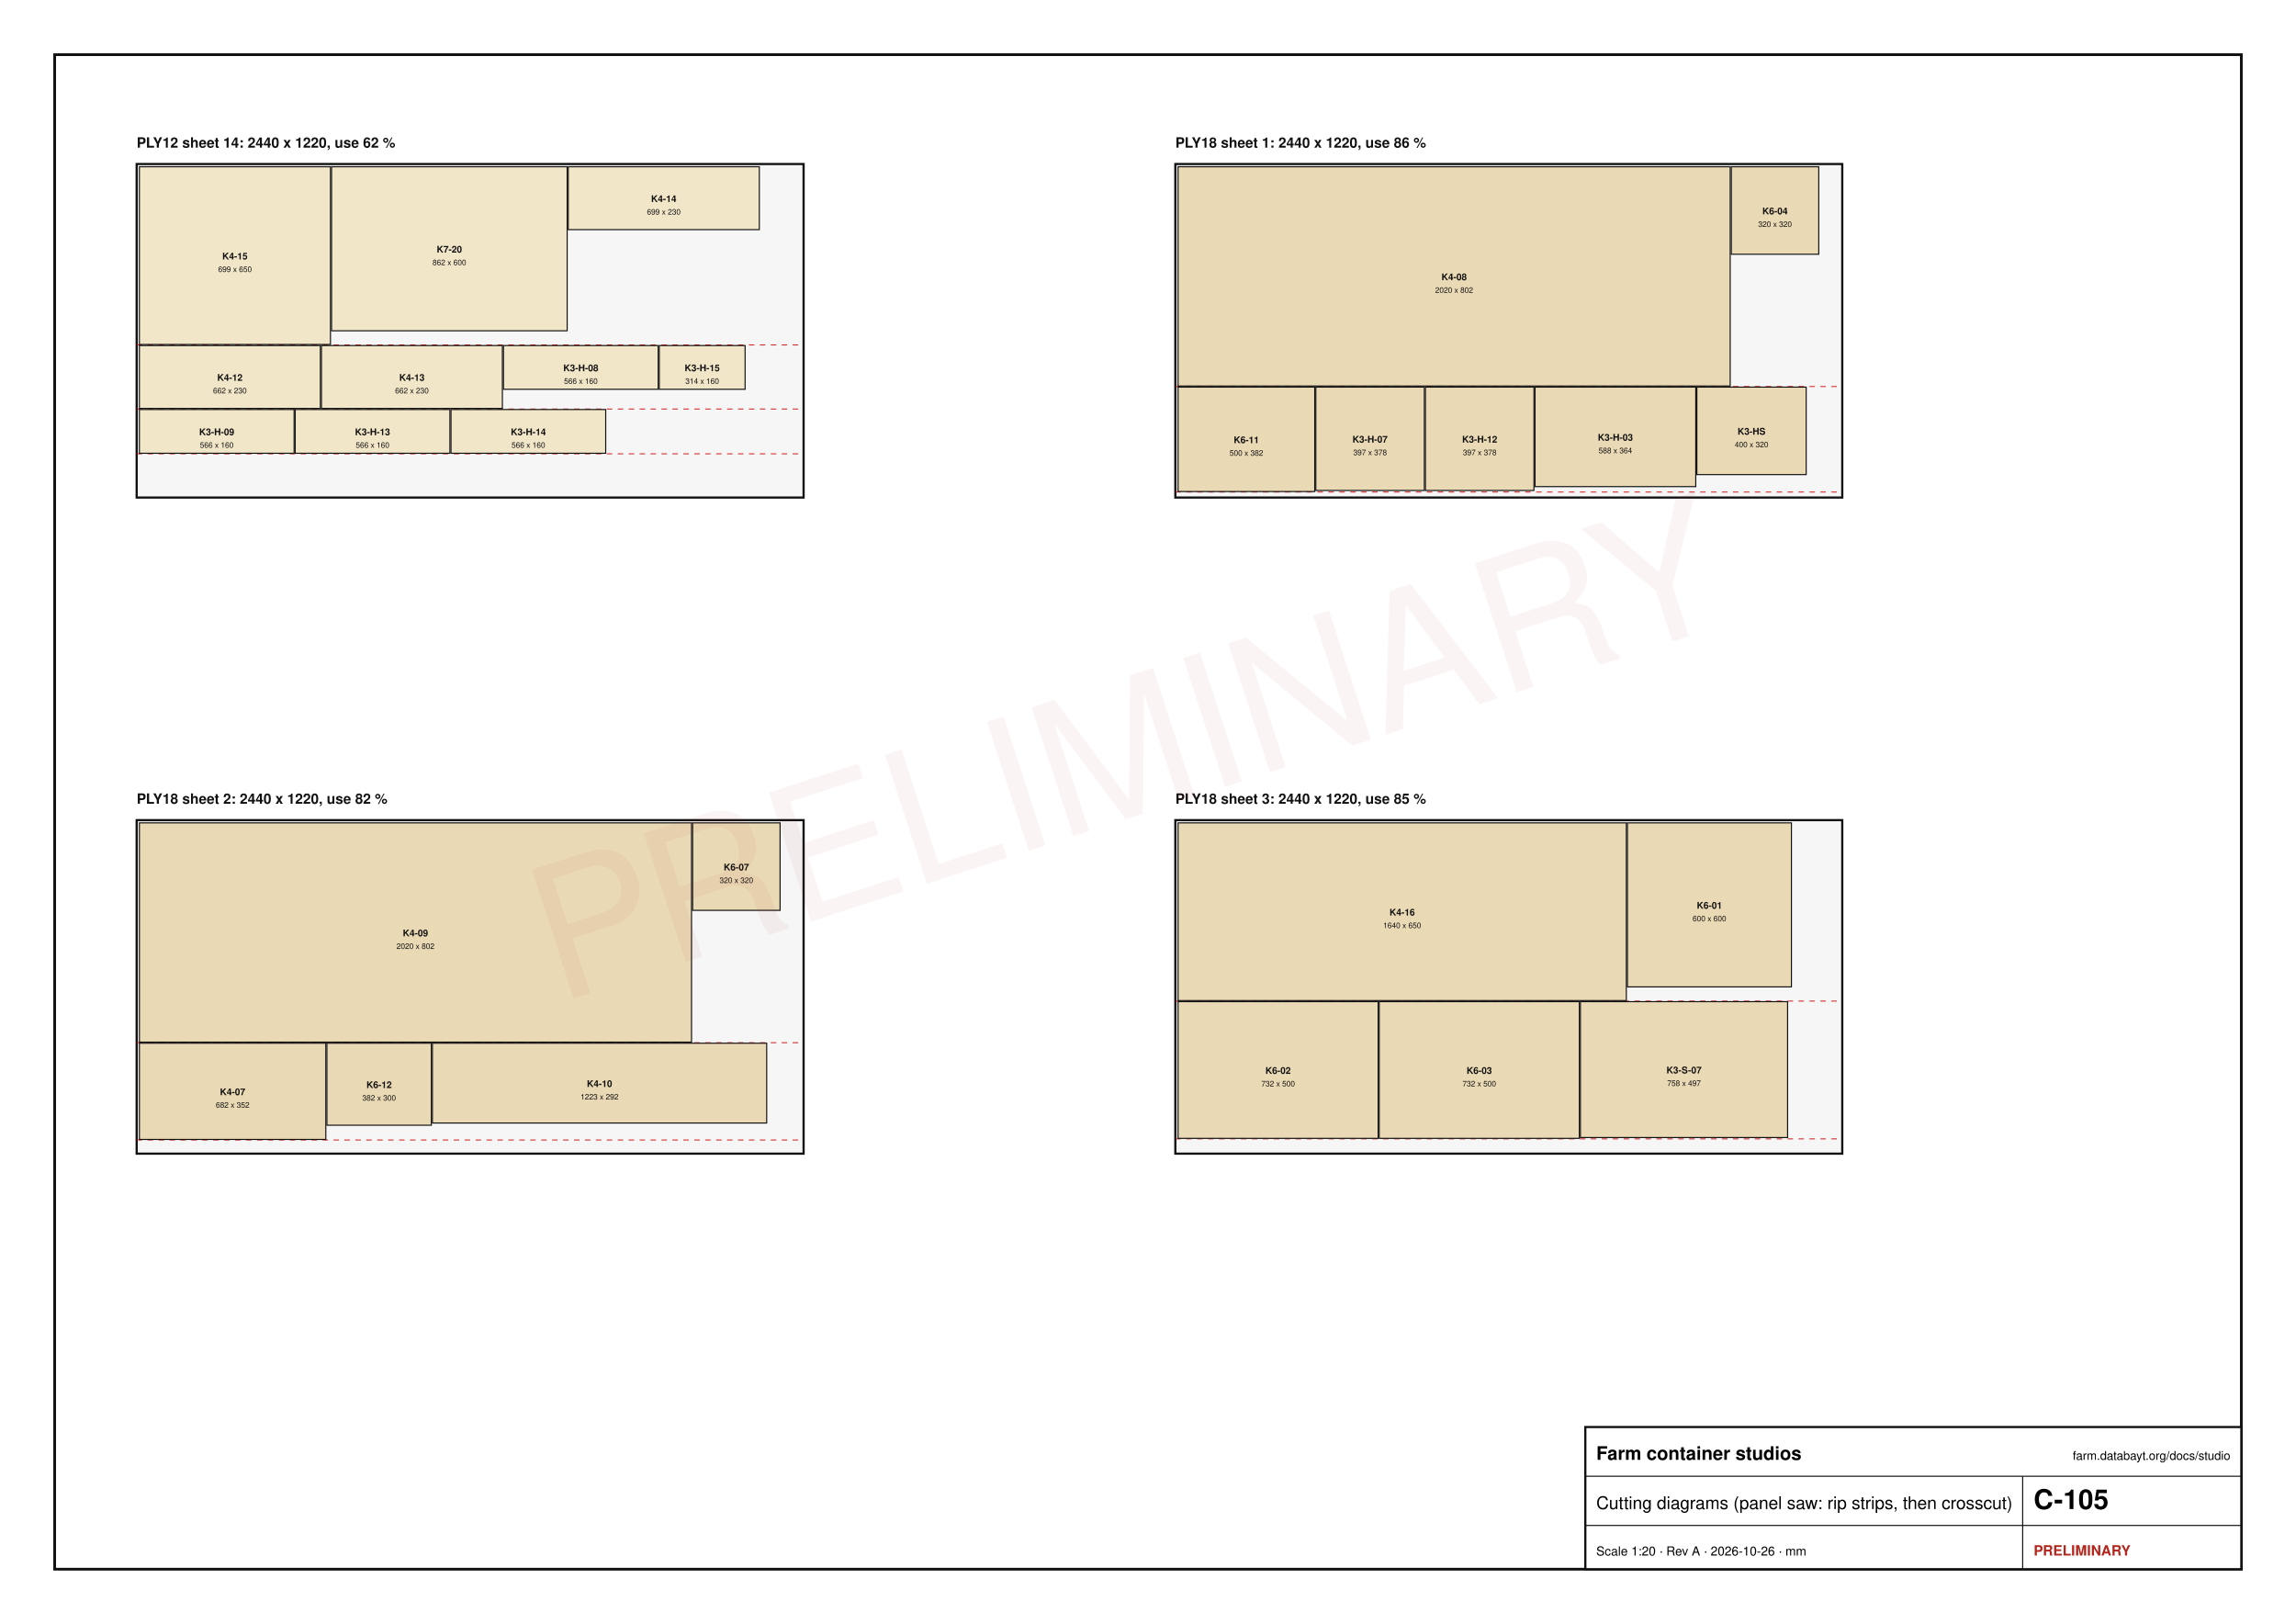
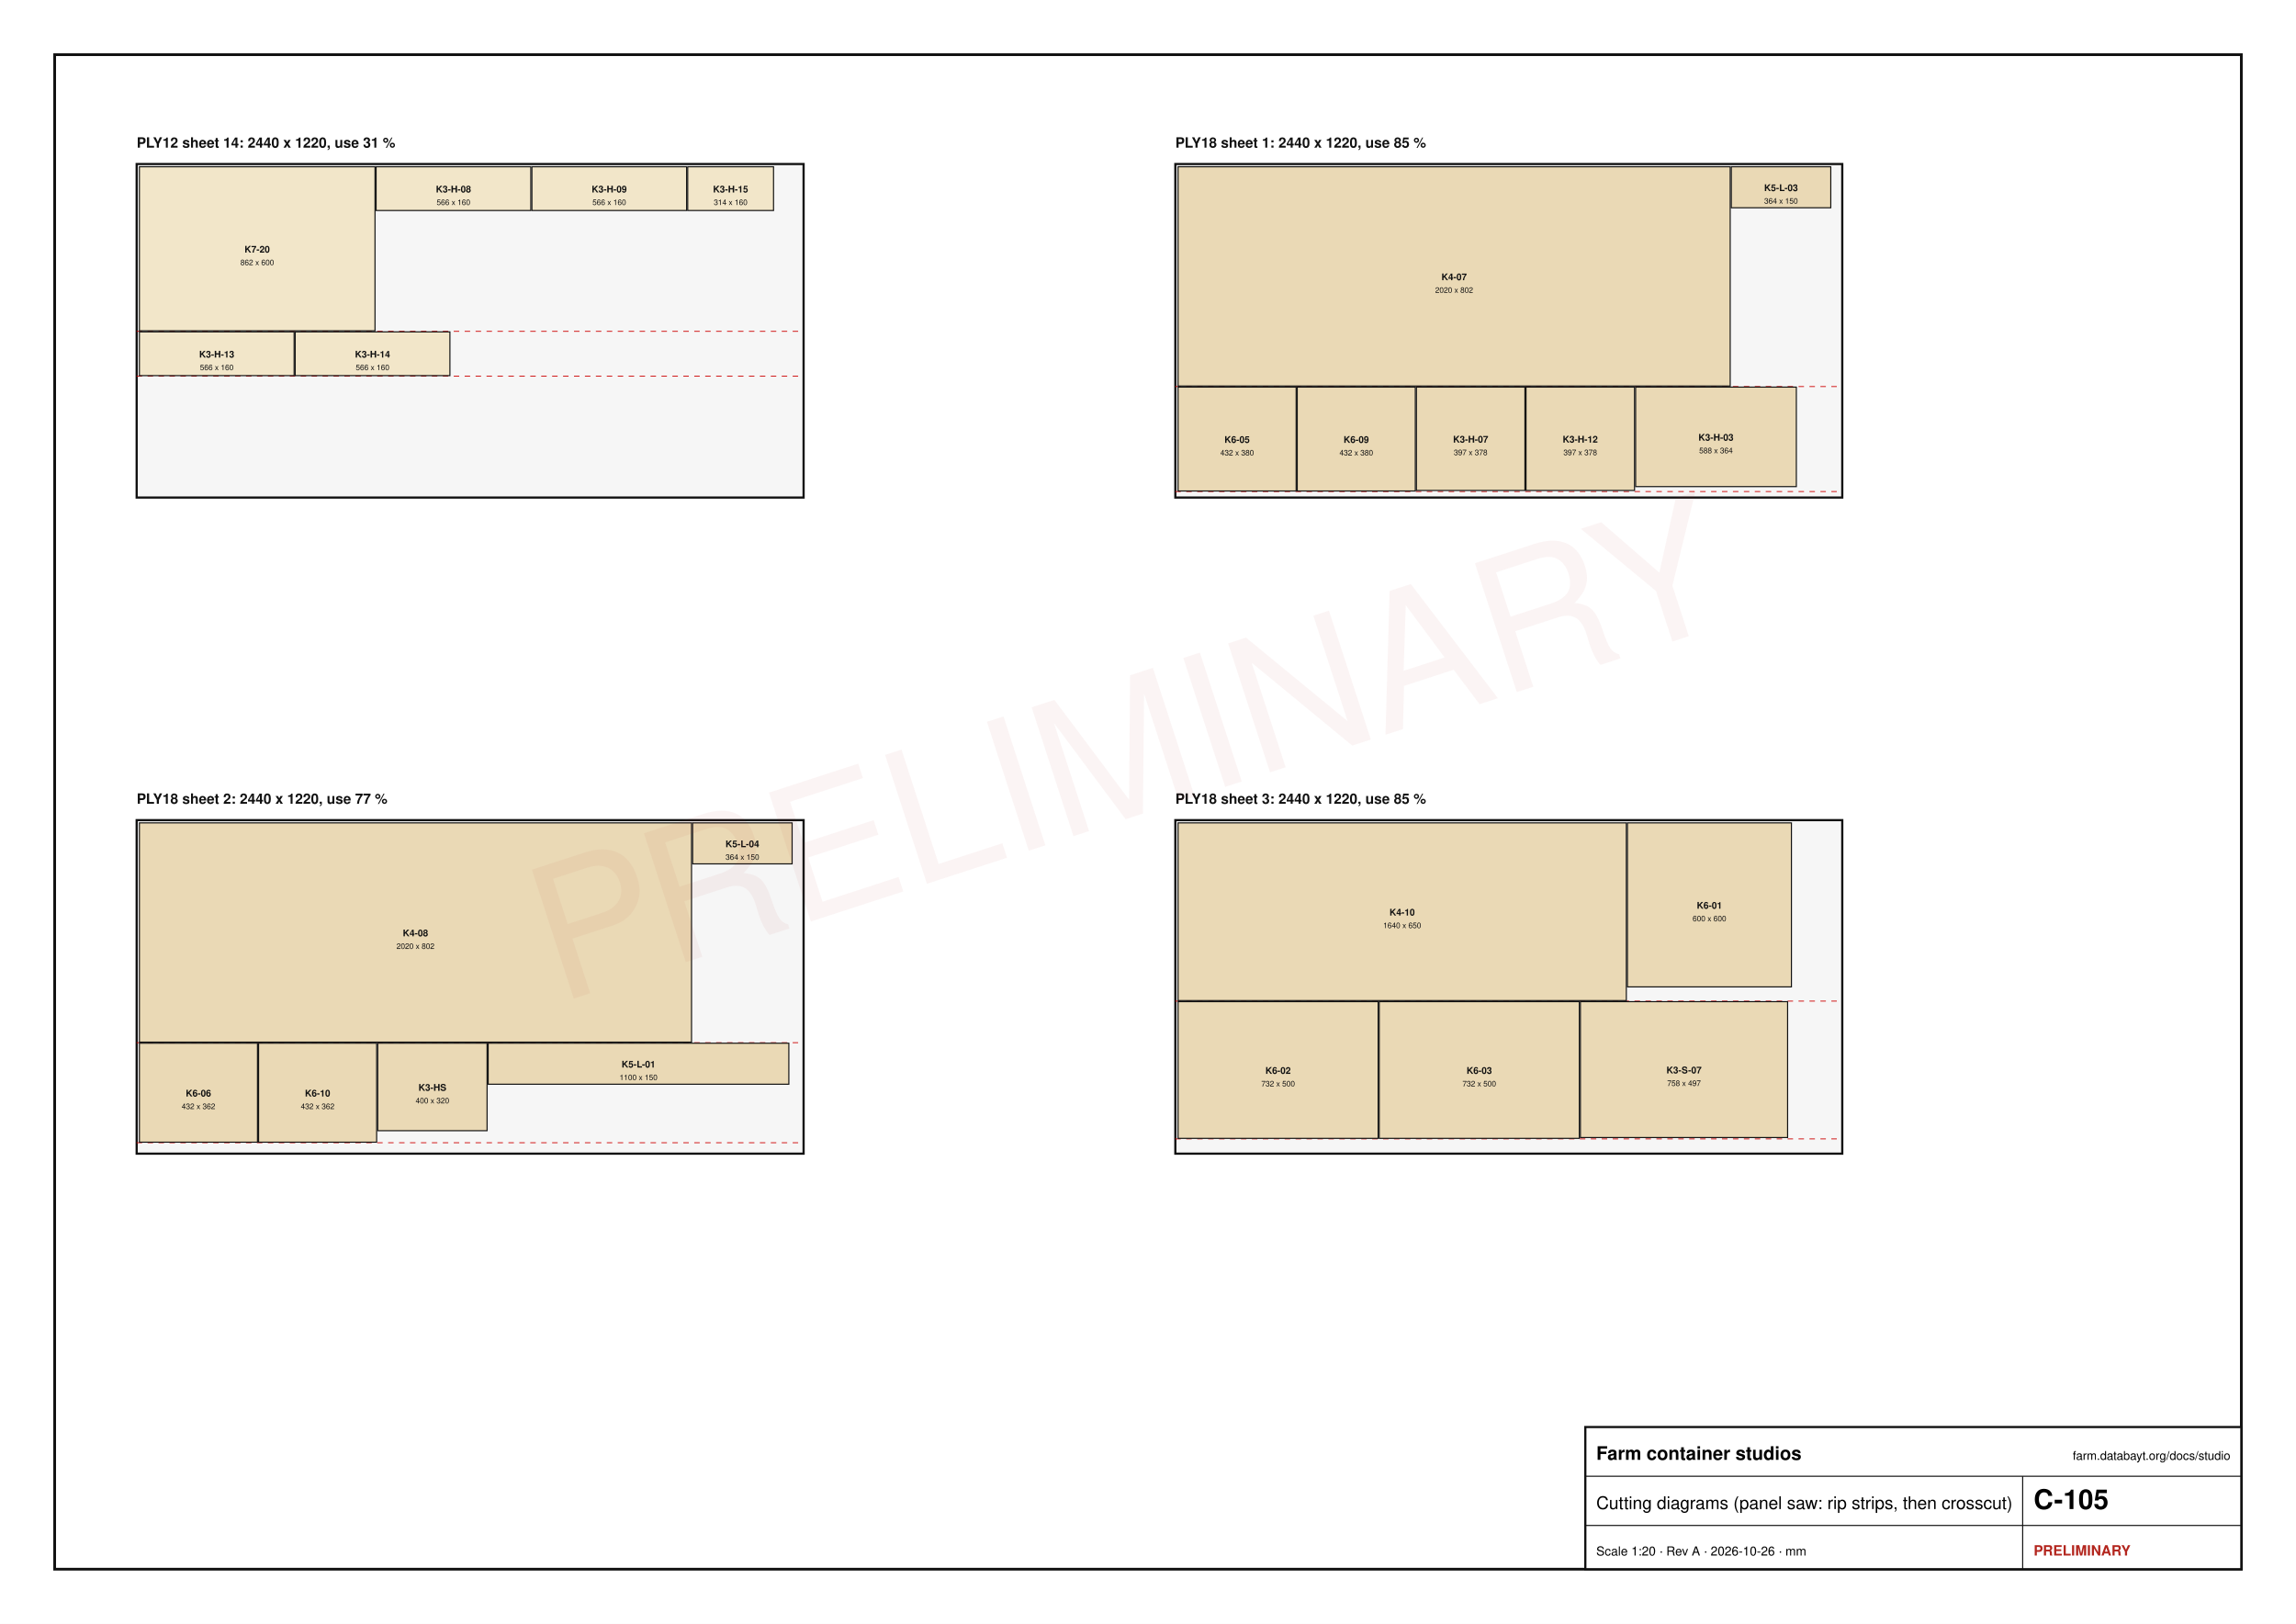
<svg xmlns="http://www.w3.org/2000/svg" width="420mm" height="297mm" viewBox="0 0 420 297" font-family="Helvetica, Arial, sans-serif">
  <rect x="0" y="0" width="420" height="297" fill="#fff" />
  <rect x="10" y="10" width="400" height="277" fill="none" stroke="#111" stroke-width="0.5" />
-   <text x="25" y="27" font-size="2.6" text-anchor="start" font-weight="bold" fill="#111">PLY12 sheet 14: 2440 x 1220, use 62 %</text>
+   <text x="25" y="27" font-size="2.6" text-anchor="start" font-weight="bold" fill="#111">PLY12 sheet 14: 2440 x 1220, use 31 %</text>
  <rect x="25" y="30" width="122" height="61" fill="#f6f6f6" stroke="#111" stroke-width="0.4" />
-   <line x1="25" y1="63.1" x2="147" y2="63.1" stroke="#c00" stroke-width="0.15" stroke-dasharray="1,1" />
-   <line x1="25" y1="74.8" x2="147" y2="74.8" stroke="#c00" stroke-width="0.15" stroke-dasharray="1,1" />
-   <line x1="25" y1="83" x2="147" y2="83" stroke="#c00" stroke-width="0.15" stroke-dasharray="1,1" />
-   <rect x="25.5" y="30.5" width="34.95" height="32.5" fill="#f2e6c9" stroke="#111" stroke-width="0.2" />
-   <text x="42.98" y="47.45" font-size="1.7" text-anchor="middle" font-weight="bold" fill="#111">K4-15</text>
-   <text x="42.98" y="49.75" font-size="1.4" text-anchor="middle" font-weight="normal" fill="#111">699 x 650</text>
-   <rect x="60.65" y="30.5" width="43.1" height="30" fill="#f2e6c9" stroke="#111" stroke-width="0.2" />
-   <text x="82.2" y="46.2" font-size="1.7" text-anchor="middle" font-weight="bold" fill="#111">K7-20</text>
-   <text x="82.2" y="48.5" font-size="1.4" text-anchor="middle" font-weight="normal" fill="#111">862 x 600</text>
-   <rect x="103.95" y="30.5" width="34.95" height="11.5" fill="#f2e6c9" stroke="#111" stroke-width="0.2" />
-   <text x="121.42" y="36.95" font-size="1.7" text-anchor="middle" font-weight="bold" fill="#111">K4-14</text>
-   <text x="121.42" y="39.25" font-size="1.4" text-anchor="middle" font-weight="normal" fill="#111">699 x 230</text>
-   <rect x="25.5" y="63.2" width="33.1" height="11.5" fill="#f2e6c9" stroke="#111" stroke-width="0.2" />
-   <text x="42.05" y="69.65" font-size="1.7" text-anchor="middle" font-weight="bold" fill="#111">K4-12</text>
-   <text x="42.05" y="71.95" font-size="1.4" text-anchor="middle" font-weight="normal" fill="#111">662 x 230</text>
-   <rect x="58.8" y="63.2" width="33.1" height="11.5" fill="#f2e6c9" stroke="#111" stroke-width="0.2" />
-   <text x="75.35" y="69.65" font-size="1.7" text-anchor="middle" font-weight="bold" fill="#111">K4-13</text>
-   <text x="75.35" y="71.95" font-size="1.4" text-anchor="middle" font-weight="normal" fill="#111">662 x 230</text>
-   <rect x="92.1" y="63.2" width="28.3" height="8" fill="#f2e6c9" stroke="#111" stroke-width="0.2" />
-   <text x="106.25" y="67.9" font-size="1.7" text-anchor="middle" font-weight="bold" fill="#111">K3-H-08</text>
-   <text x="106.25" y="70.2" font-size="1.4" text-anchor="middle" font-weight="normal" fill="#111">566 x 160</text>
-   <rect x="25.5" y="74.9" width="28.3" height="8" fill="#f2e6c9" stroke="#111" stroke-width="0.2" />
-   <text x="39.65" y="79.6" font-size="1.7" text-anchor="middle" font-weight="bold" fill="#111">K3-H-09</text>
-   <text x="39.65" y="81.9" font-size="1.4" text-anchor="middle" font-weight="normal" fill="#111">566 x 160</text>
-   <rect x="54" y="74.9" width="28.3" height="8" fill="#f2e6c9" stroke="#111" stroke-width="0.2" />
-   <text x="68.15" y="79.6" font-size="1.7" text-anchor="middle" font-weight="bold" fill="#111">K3-H-13</text>
-   <text x="68.15" y="81.9" font-size="1.4" text-anchor="middle" font-weight="normal" fill="#111">566 x 160</text>
-   <rect x="82.5" y="74.9" width="28.3" height="8" fill="#f2e6c9" stroke="#111" stroke-width="0.2" />
-   <text x="96.65" y="79.6" font-size="1.7" text-anchor="middle" font-weight="bold" fill="#111">K3-H-14</text>
-   <text x="96.65" y="81.9" font-size="1.4" text-anchor="middle" font-weight="normal" fill="#111">566 x 160</text>
-   <rect x="120.6" y="63.2" width="15.7" height="8" fill="#f2e6c9" stroke="#111" stroke-width="0.2" />
-   <text x="128.45" y="67.9" font-size="1.7" text-anchor="middle" font-weight="bold" fill="#111">K3-H-15</text>
-   <text x="128.45" y="70.2" font-size="1.4" text-anchor="middle" font-weight="normal" fill="#111">314 x 160</text>
-   <text x="215" y="27" font-size="2.6" text-anchor="start" font-weight="bold" fill="#111">PLY18 sheet 1: 2440 x 1220, use 86 %</text>
+   <line x1="25" y1="60.6" x2="147" y2="60.6" stroke="#c00" stroke-width="0.15" stroke-dasharray="1,1" />
+   <line x1="25" y1="68.8" x2="147" y2="68.8" stroke="#c00" stroke-width="0.15" stroke-dasharray="1,1" />
+   <rect x="25.5" y="30.5" width="43.1" height="30" fill="#f2e6c9" stroke="#111" stroke-width="0.2" />
+   <text x="47.05" y="46.2" font-size="1.7" text-anchor="middle" font-weight="bold" fill="#111">K7-20</text>
+   <text x="47.05" y="48.5" font-size="1.4" text-anchor="middle" font-weight="normal" fill="#111">862 x 600</text>
+   <rect x="68.8" y="30.5" width="28.3" height="8" fill="#f2e6c9" stroke="#111" stroke-width="0.2" />
+   <text x="82.95" y="35.2" font-size="1.7" text-anchor="middle" font-weight="bold" fill="#111">K3-H-08</text>
+   <text x="82.95" y="37.5" font-size="1.4" text-anchor="middle" font-weight="normal" fill="#111">566 x 160</text>
+   <rect x="97.3" y="30.5" width="28.3" height="8" fill="#f2e6c9" stroke="#111" stroke-width="0.2" />
+   <text x="111.45" y="35.2" font-size="1.7" text-anchor="middle" font-weight="bold" fill="#111">K3-H-09</text>
+   <text x="111.45" y="37.5" font-size="1.4" text-anchor="middle" font-weight="normal" fill="#111">566 x 160</text>
+   <rect x="25.5" y="60.7" width="28.3" height="8" fill="#f2e6c9" stroke="#111" stroke-width="0.2" />
+   <text x="39.65" y="65.4" font-size="1.7" text-anchor="middle" font-weight="bold" fill="#111">K3-H-13</text>
+   <text x="39.65" y="67.7" font-size="1.4" text-anchor="middle" font-weight="normal" fill="#111">566 x 160</text>
+   <rect x="54" y="60.7" width="28.3" height="8" fill="#f2e6c9" stroke="#111" stroke-width="0.2" />
+   <text x="68.15" y="65.4" font-size="1.7" text-anchor="middle" font-weight="bold" fill="#111">K3-H-14</text>
+   <text x="68.15" y="67.7" font-size="1.4" text-anchor="middle" font-weight="normal" fill="#111">566 x 160</text>
+   <rect x="125.8" y="30.5" width="15.7" height="8" fill="#f2e6c9" stroke="#111" stroke-width="0.2" />
+   <text x="133.65" y="35.2" font-size="1.7" text-anchor="middle" font-weight="bold" fill="#111">K3-H-15</text>
+   <text x="133.65" y="37.5" font-size="1.4" text-anchor="middle" font-weight="normal" fill="#111">314 x 160</text>
+   <text x="215" y="27" font-size="2.6" text-anchor="start" font-weight="bold" fill="#111">PLY18 sheet 1: 2440 x 1220, use 85 %</text>
  <rect x="215" y="30" width="122" height="61" fill="#f6f6f6" stroke="#111" stroke-width="0.4" />
  <line x1="215" y1="70.7" x2="337" y2="70.7" stroke="#c00" stroke-width="0.15" stroke-dasharray="1,1" />
-   <line x1="215" y1="90" x2="337" y2="90" stroke="#c00" stroke-width="0.15" stroke-dasharray="1,1" />
+   <line x1="215" y1="89.9" x2="337" y2="89.9" stroke="#c00" stroke-width="0.15" stroke-dasharray="1,1" />
  <rect x="215.5" y="30.5" width="101" height="40.1" fill="#ead9b5" stroke="#111" stroke-width="0.2" />
-   <text x="266" y="51.25" font-size="1.7" text-anchor="middle" font-weight="bold" fill="#111">K4-08</text>
+   <text x="266" y="51.25" font-size="1.7" text-anchor="middle" font-weight="bold" fill="#111">K4-07</text>
  <text x="266" y="53.55" font-size="1.4" text-anchor="middle" font-weight="normal" fill="#111">2020 x 802</text>
-   <rect x="215.5" y="70.8" width="25" height="19.1" fill="#ead9b5" stroke="#111" stroke-width="0.2" />
-   <text x="228" y="81.05" font-size="1.7" text-anchor="middle" font-weight="bold" fill="#111">K6-11</text>
-   <text x="228" y="83.35" font-size="1.4" text-anchor="middle" font-weight="normal" fill="#111">500 x 382</text>
-   <rect x="240.7" y="70.8" width="19.85" height="18.9" fill="#ead9b5" stroke="#111" stroke-width="0.2" />
-   <text x="250.62" y="80.95" font-size="1.7" text-anchor="middle" font-weight="bold" fill="#111">K3-H-07</text>
-   <text x="250.62" y="83.25" font-size="1.4" text-anchor="middle" font-weight="normal" fill="#111">397 x 378</text>
-   <rect x="260.75" y="70.8" width="19.85" height="18.9" fill="#ead9b5" stroke="#111" stroke-width="0.2" />
-   <text x="270.68" y="80.95" font-size="1.7" text-anchor="middle" font-weight="bold" fill="#111">K3-H-12</text>
-   <text x="270.68" y="83.25" font-size="1.4" text-anchor="middle" font-weight="normal" fill="#111">397 x 378</text>
-   <rect x="280.8" y="70.8" width="29.4" height="18.2" fill="#ead9b5" stroke="#111" stroke-width="0.2" />
-   <text x="295.5" y="80.6" font-size="1.7" text-anchor="middle" font-weight="bold" fill="#111">K3-H-03</text>
-   <text x="295.5" y="82.9" font-size="1.4" text-anchor="middle" font-weight="normal" fill="#111">588 x 364</text>
-   <rect x="310.4" y="70.8" width="20" height="16" fill="#ead9b5" stroke="#111" stroke-width="0.2" />
-   <text x="320.4" y="79.5" font-size="1.7" text-anchor="middle" font-weight="bold" fill="#111">K3-HS</text>
-   <text x="320.4" y="81.8" font-size="1.4" text-anchor="middle" font-weight="normal" fill="#111">400 x 320</text>
-   <rect x="316.7" y="30.5" width="16" height="16" fill="#ead9b5" stroke="#111" stroke-width="0.2" />
-   <text x="324.7" y="39.2" font-size="1.7" text-anchor="middle" font-weight="bold" fill="#111">K6-04</text>
-   <text x="324.7" y="41.5" font-size="1.4" text-anchor="middle" font-weight="normal" fill="#111">320 x 320</text>
-   <text x="25" y="147" font-size="2.6" text-anchor="start" font-weight="bold" fill="#111">PLY18 sheet 2: 2440 x 1220, use 82 %</text>
+   <rect x="215.5" y="70.8" width="21.6" height="19" fill="#ead9b5" stroke="#111" stroke-width="0.2" />
+   <text x="226.3" y="81" font-size="1.7" text-anchor="middle" font-weight="bold" fill="#111">K6-05</text>
+   <text x="226.3" y="83.3" font-size="1.4" text-anchor="middle" font-weight="normal" fill="#111">432 x 380</text>
+   <rect x="237.3" y="70.8" width="21.6" height="19" fill="#ead9b5" stroke="#111" stroke-width="0.2" />
+   <text x="248.1" y="81" font-size="1.7" text-anchor="middle" font-weight="bold" fill="#111">K6-09</text>
+   <text x="248.1" y="83.3" font-size="1.4" text-anchor="middle" font-weight="normal" fill="#111">432 x 380</text>
+   <rect x="259.1" y="70.8" width="19.85" height="18.9" fill="#ead9b5" stroke="#111" stroke-width="0.2" />
+   <text x="269.02" y="80.95" font-size="1.7" text-anchor="middle" font-weight="bold" fill="#111">K3-H-07</text>
+   <text x="269.02" y="83.25" font-size="1.4" text-anchor="middle" font-weight="normal" fill="#111">397 x 378</text>
+   <rect x="279.15" y="70.8" width="19.85" height="18.9" fill="#ead9b5" stroke="#111" stroke-width="0.2" />
+   <text x="289.07" y="80.95" font-size="1.7" text-anchor="middle" font-weight="bold" fill="#111">K3-H-12</text>
+   <text x="289.07" y="83.25" font-size="1.4" text-anchor="middle" font-weight="normal" fill="#111">397 x 378</text>
+   <rect x="299.2" y="70.8" width="29.4" height="18.2" fill="#ead9b5" stroke="#111" stroke-width="0.2" />
+   <text x="313.9" y="80.6" font-size="1.7" text-anchor="middle" font-weight="bold" fill="#111">K3-H-03</text>
+   <text x="313.9" y="82.9" font-size="1.4" text-anchor="middle" font-weight="normal" fill="#111">588 x 364</text>
+   <rect x="316.7" y="30.5" width="18.2" height="7.5" fill="#ead9b5" stroke="#111" stroke-width="0.2" />
+   <text x="325.8" y="34.95" font-size="1.7" text-anchor="middle" font-weight="bold" fill="#111">K5-L-03</text>
+   <text x="325.8" y="37.25" font-size="1.4" text-anchor="middle" font-weight="normal" fill="#111">364 x 150</text>
+   <text x="25" y="147" font-size="2.6" text-anchor="start" font-weight="bold" fill="#111">PLY18 sheet 2: 2440 x 1220, use 77 %</text>
  <rect x="25" y="150" width="122" height="61" fill="#f6f6f6" stroke="#111" stroke-width="0.4" />
  <line x1="25" y1="190.7" x2="147" y2="190.7" stroke="#c00" stroke-width="0.15" stroke-dasharray="1,1" />
-   <line x1="25" y1="208.5" x2="147" y2="208.5" stroke="#c00" stroke-width="0.15" stroke-dasharray="1,1" />
+   <line x1="25" y1="209" x2="147" y2="209" stroke="#c00" stroke-width="0.15" stroke-dasharray="1,1" />
  <rect x="25.5" y="150.5" width="101" height="40.1" fill="#ead9b5" stroke="#111" stroke-width="0.2" />
-   <text x="76" y="171.25" font-size="1.7" text-anchor="middle" font-weight="bold" fill="#111">K4-09</text>
+   <text x="76" y="171.25" font-size="1.7" text-anchor="middle" font-weight="bold" fill="#111">K4-08</text>
  <text x="76" y="173.55" font-size="1.4" text-anchor="middle" font-weight="normal" fill="#111">2020 x 802</text>
-   <rect x="25.5" y="190.8" width="34.1" height="17.6" fill="#ead9b5" stroke="#111" stroke-width="0.2" />
-   <text x="42.55" y="200.3" font-size="1.7" text-anchor="middle" font-weight="bold" fill="#111">K4-07</text>
-   <text x="42.55" y="202.6" font-size="1.4" text-anchor="middle" font-weight="normal" fill="#111">682 x 352</text>
-   <rect x="126.7" y="150.5" width="16" height="16" fill="#ead9b5" stroke="#111" stroke-width="0.2" />
-   <text x="134.7" y="159.2" font-size="1.7" text-anchor="middle" font-weight="bold" fill="#111">K6-07</text>
-   <text x="134.7" y="161.5" font-size="1.4" text-anchor="middle" font-weight="normal" fill="#111">320 x 320</text>
-   <rect x="59.8" y="190.8" width="19.1" height="15" fill="#ead9b5" stroke="#111" stroke-width="0.2" />
-   <text x="69.35" y="199" font-size="1.7" text-anchor="middle" font-weight="bold" fill="#111">K6-12</text>
-   <text x="69.35" y="201.3" font-size="1.4" text-anchor="middle" font-weight="normal" fill="#111">382 x 300</text>
-   <rect x="79.1" y="190.8" width="61.15" height="14.6" fill="#ead9b5" stroke="#111" stroke-width="0.2" />
-   <text x="109.67" y="198.8" font-size="1.7" text-anchor="middle" font-weight="bold" fill="#111">K4-10</text>
-   <text x="109.67" y="201.1" font-size="1.4" text-anchor="middle" font-weight="normal" fill="#111">1223 x 292</text>
+   <rect x="25.5" y="190.8" width="21.6" height="18.1" fill="#ead9b5" stroke="#111" stroke-width="0.2" />
+   <text x="36.3" y="200.55" font-size="1.7" text-anchor="middle" font-weight="bold" fill="#111">K6-06</text>
+   <text x="36.3" y="202.85" font-size="1.4" text-anchor="middle" font-weight="normal" fill="#111">432 x 362</text>
+   <rect x="47.3" y="190.8" width="21.6" height="18.1" fill="#ead9b5" stroke="#111" stroke-width="0.2" />
+   <text x="58.1" y="200.55" font-size="1.7" text-anchor="middle" font-weight="bold" fill="#111">K6-10</text>
+   <text x="58.1" y="202.85" font-size="1.4" text-anchor="middle" font-weight="normal" fill="#111">432 x 362</text>
+   <rect x="69.1" y="190.8" width="20" height="16" fill="#ead9b5" stroke="#111" stroke-width="0.2" />
+   <text x="79.1" y="199.5" font-size="1.7" text-anchor="middle" font-weight="bold" fill="#111">K3-HS</text>
+   <text x="79.1" y="201.8" font-size="1.4" text-anchor="middle" font-weight="normal" fill="#111">400 x 320</text>
+   <rect x="89.3" y="190.8" width="55" height="7.5" fill="#ead9b5" stroke="#111" stroke-width="0.2" />
+   <text x="116.8" y="195.25" font-size="1.7" text-anchor="middle" font-weight="bold" fill="#111">K5-L-01</text>
+   <text x="116.8" y="197.55" font-size="1.4" text-anchor="middle" font-weight="normal" fill="#111">1100 x 150</text>
+   <rect x="126.7" y="150.5" width="18.2" height="7.5" fill="#ead9b5" stroke="#111" stroke-width="0.2" />
+   <text x="135.8" y="154.95" font-size="1.7" text-anchor="middle" font-weight="bold" fill="#111">K5-L-04</text>
+   <text x="135.8" y="157.25" font-size="1.4" text-anchor="middle" font-weight="normal" fill="#111">364 x 150</text>
  <text x="215" y="147" font-size="2.6" text-anchor="start" font-weight="bold" fill="#111">PLY18 sheet 3: 2440 x 1220, use 85 %</text>
  <rect x="215" y="150" width="122" height="61" fill="#f6f6f6" stroke="#111" stroke-width="0.4" />
  <line x1="215" y1="183.1" x2="337" y2="183.1" stroke="#c00" stroke-width="0.15" stroke-dasharray="1,1" />
  <line x1="215" y1="208.3" x2="337" y2="208.3" stroke="#c00" stroke-width="0.15" stroke-dasharray="1,1" />
  <rect x="215.5" y="150.5" width="82" height="32.5" fill="#ead9b5" stroke="#111" stroke-width="0.2" />
-   <text x="256.5" y="167.45" font-size="1.7" text-anchor="middle" font-weight="bold" fill="#111">K4-16</text>
+   <text x="256.5" y="167.45" font-size="1.7" text-anchor="middle" font-weight="bold" fill="#111">K4-10</text>
  <text x="256.5" y="169.75" font-size="1.4" text-anchor="middle" font-weight="normal" fill="#111">1640 x 650</text>
  <rect x="297.7" y="150.5" width="30" height="30" fill="#ead9b5" stroke="#111" stroke-width="0.2" />
  <text x="312.7" y="166.2" font-size="1.7" text-anchor="middle" font-weight="bold" fill="#111">K6-01</text>
  <text x="312.7" y="168.5" font-size="1.4" text-anchor="middle" font-weight="normal" fill="#111">600 x 600</text>
  <rect x="215.5" y="183.2" width="36.6" height="25" fill="#ead9b5" stroke="#111" stroke-width="0.2" />
  <text x="233.8" y="196.4" font-size="1.7" text-anchor="middle" font-weight="bold" fill="#111">K6-02</text>
  <text x="233.8" y="198.7" font-size="1.4" text-anchor="middle" font-weight="normal" fill="#111">732 x 500</text>
  <rect x="252.3" y="183.2" width="36.6" height="25" fill="#ead9b5" stroke="#111" stroke-width="0.2" />
  <text x="270.6" y="196.4" font-size="1.7" text-anchor="middle" font-weight="bold" fill="#111">K6-03</text>
  <text x="270.6" y="198.7" font-size="1.4" text-anchor="middle" font-weight="normal" fill="#111">732 x 500</text>
  <rect x="289.1" y="183.2" width="37.9" height="24.85" fill="#ead9b5" stroke="#111" stroke-width="0.2" />
  <text x="308.05" y="196.32" font-size="1.7" text-anchor="middle" font-weight="bold" fill="#111">K3-S-07</text>
  <text x="308.05" y="198.62" font-size="1.4" text-anchor="middle" font-weight="normal" fill="#111">758 x 497</text>
  <rect x="290" y="261" width="120" height="26" fill="#fff" stroke="#111" stroke-width="0.4" />
  <line x1="290" y1="270" x2="410" y2="270" stroke="#111" stroke-width="0.2" />
  <line x1="290" y1="279" x2="410" y2="279" stroke="#111" stroke-width="0.2" />
  <line x1="370" y1="270" x2="370" y2="287" stroke="#111" stroke-width="0.2" />
  <text x="292" y="267" font-size="3.4" font-weight="bold">Farm container studios</text>
  <text x="408" y="267" font-size="2.2" text-anchor="end">farm.databayt.org/docs/studio</text>
  <text x="292" y="276" font-size="3.2">Cutting diagrams (panel saw: rip strips, then crosscut)</text>
  <text x="372" y="276" font-size="5" font-weight="bold">C-105</text>
  <text x="292" y="284.5" font-size="2.3">Scale 1:20 · Rev A · 2026-10-26 · mm</text>
  <text x="372" y="284.5" font-size="2.6" font-weight="bold" fill="#b3261e">PRELIMINARY</text>
  <text x="210.0" y="148.5" font-size="34" fill="#b3261e" fill-opacity="0.05" text-anchor="middle" transform="rotate(-18 210.0 148.5)">PRELIMINARY</text>
</svg>
